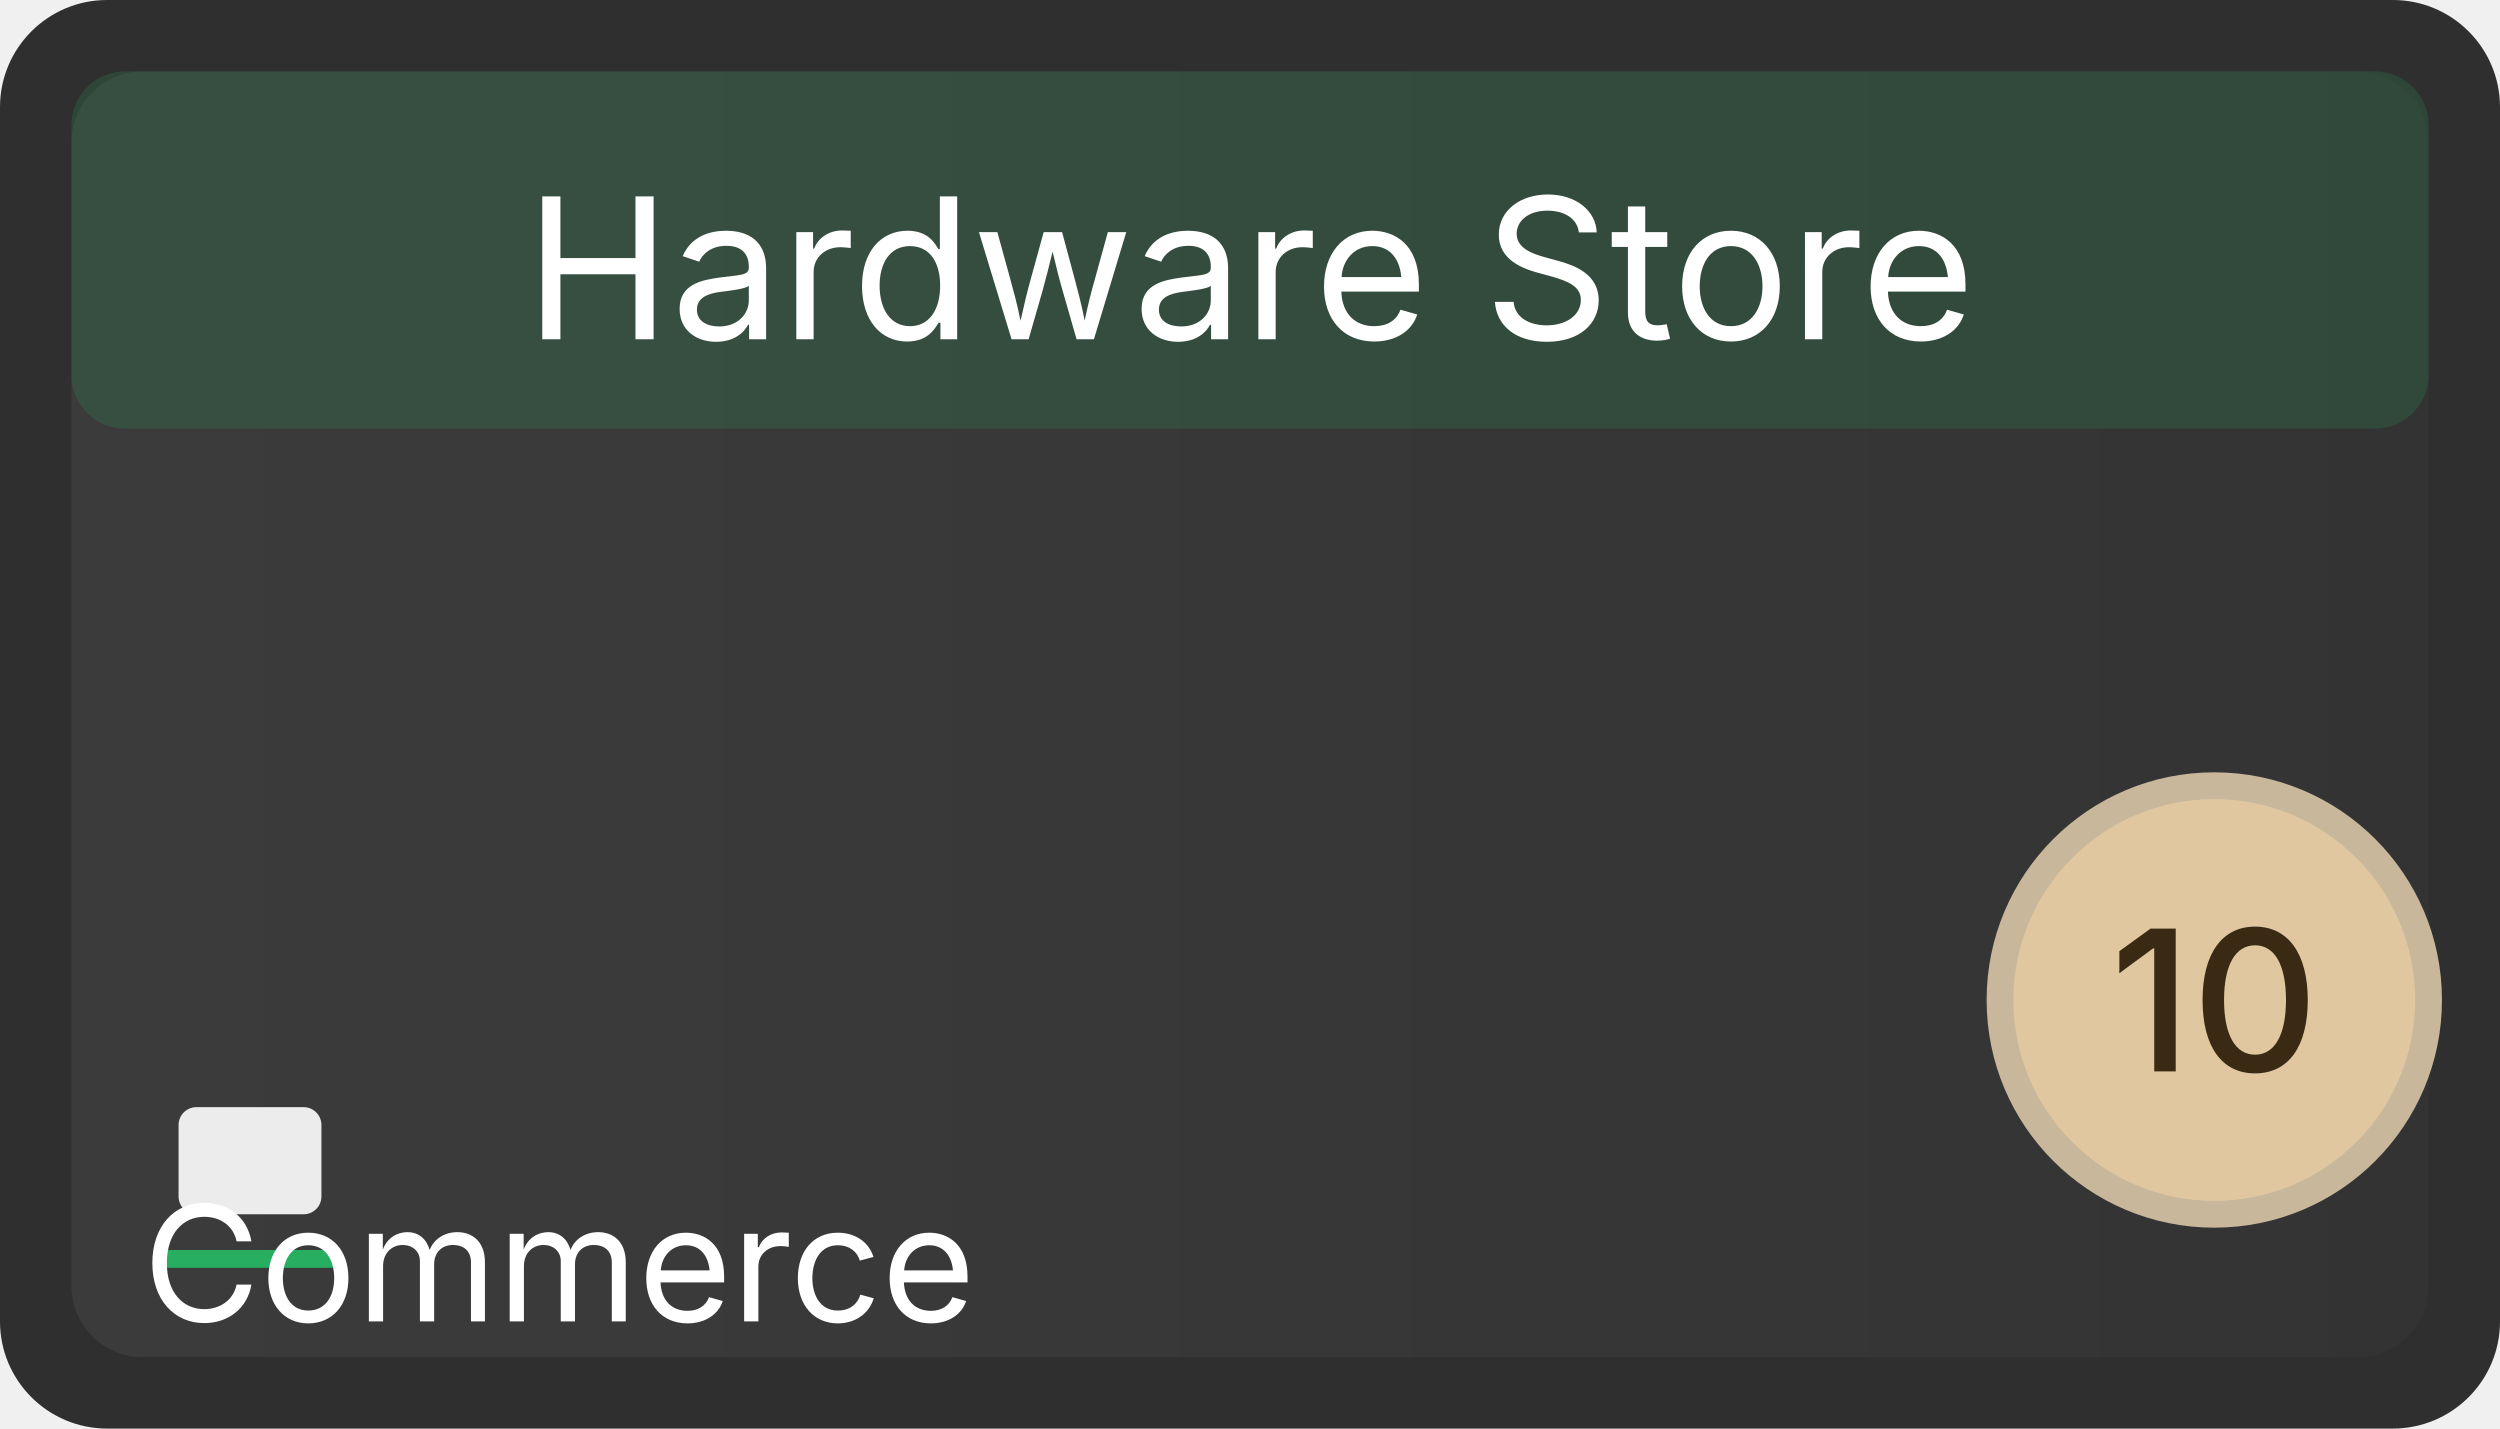
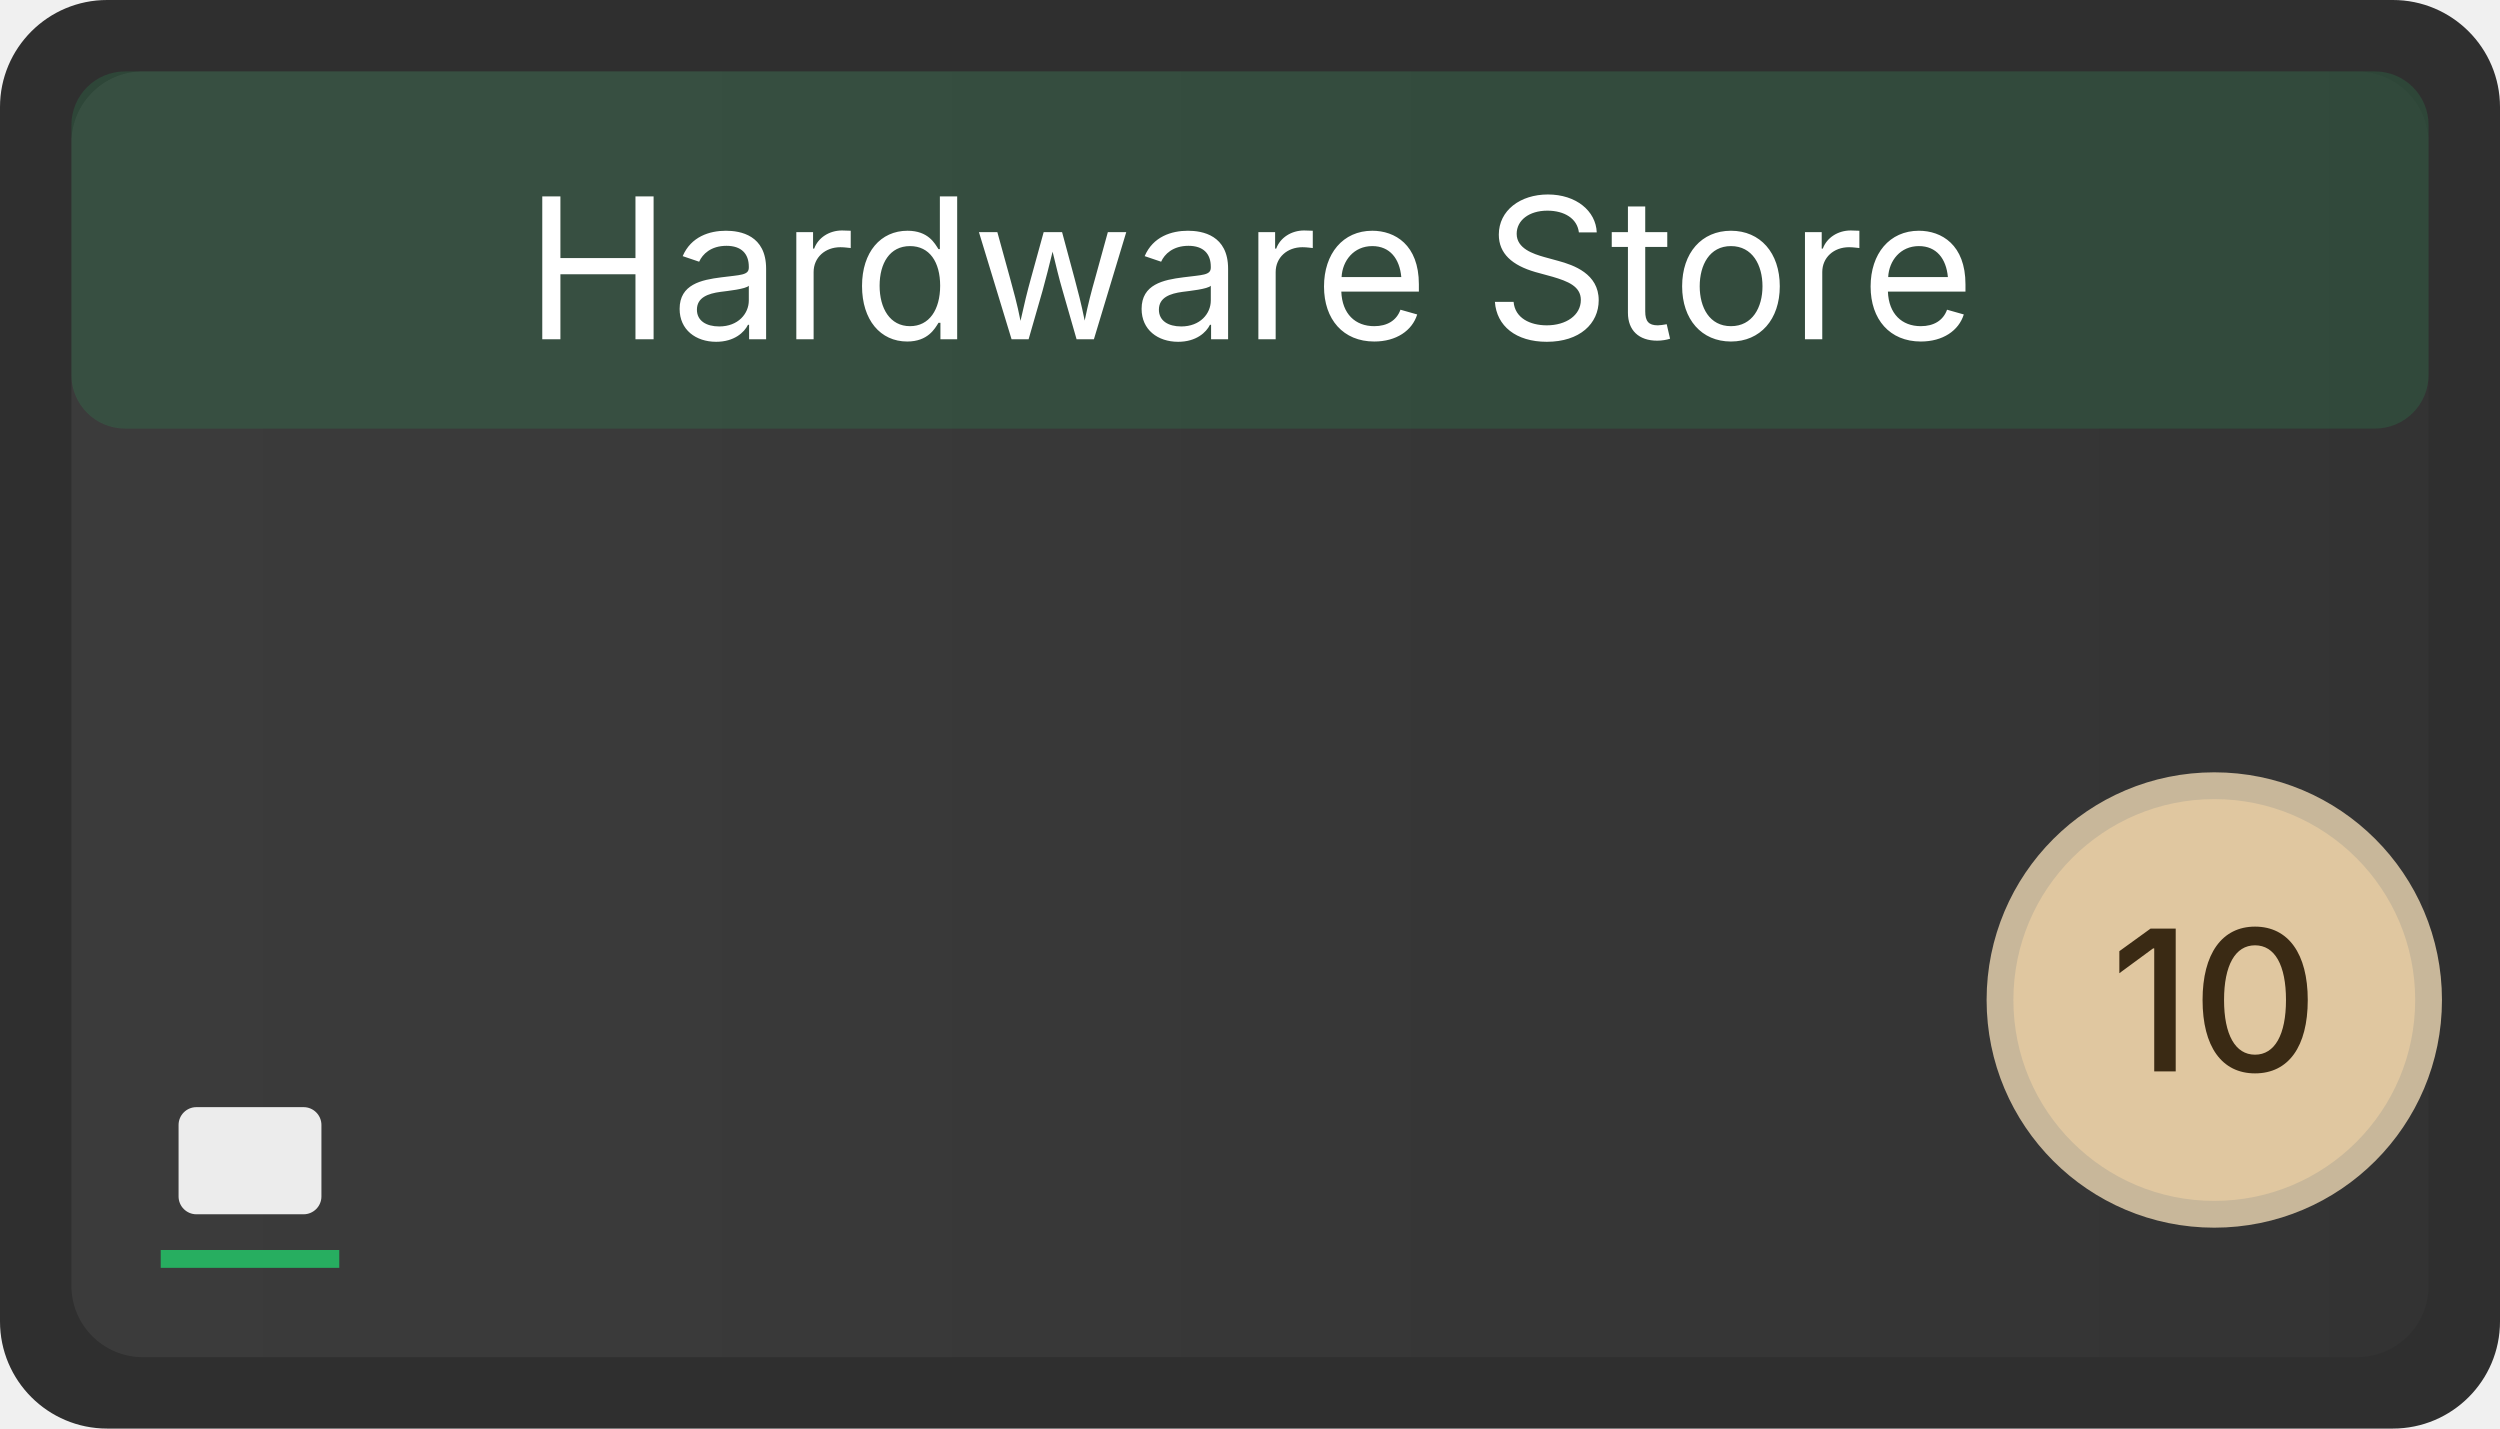
<svg xmlns="http://www.w3.org/2000/svg" width="140" height="80" viewBox="0 0 140 80" role="img" aria-label="Hardware Store">
  <defs>
    <linearGradient id="g-biz-hardware" x1="0" x2="1">
      <stop offset="0" stop-color="#ffffff" stop-opacity="0.06" />
      <stop offset="1" stop-color="#ffffff" stop-opacity="0.02" />
    </linearGradient>
  </defs>
  <rect x="0" y="0" width="140" height="80" rx="6" ry="6" fill="#2f2f2f" />
  <rect x="4" y="4" width="132" height="72" rx="4" ry="4" fill="url(#g-biz-hardware)" />
  <rect x="4" y="4" width="132" height="20" rx="3" ry="3" fill="#27AE60" opacity="0.18" />
  <text x="70" y="19" font-family="Inter, Segoe UI, Arial, sans-serif" font-size="11" fill="#ffffff" font-weight="400" text-anchor="middle">Hardware Store</text>
  <circle cx="124" cy="56" r="12" fill="#e0c7a0" stroke="#c8b79a" stroke-width="1.5" />
  <text x="124" y="60" font-family="Inter, Segoe UI, Arial, sans-serif" font-size="11" fill="#3a2a14" text-anchor="middle" font-weight="500">10</text>
  <g class="ms-synergy-icon" aria-hidden="false" transform="translate(6, 58)">
    <svg width="16" height="16" viewBox="0 0 16 16" role="img" aria-label="Commerce icon">
      <path d="M3 12h10v1H3z" fill="#27AE60" />
      <rect x="4" y="4" width="8" height="6" rx="1" fill="#fff" opacity="0.9" />
    </svg>
  </g>
-   <text x="8" y="74" font-family="Inter, Segoe UI, Arial, sans-serif" font-size="9" fill="#ffffff" font-weight="400">Commerce</text>
</svg>
